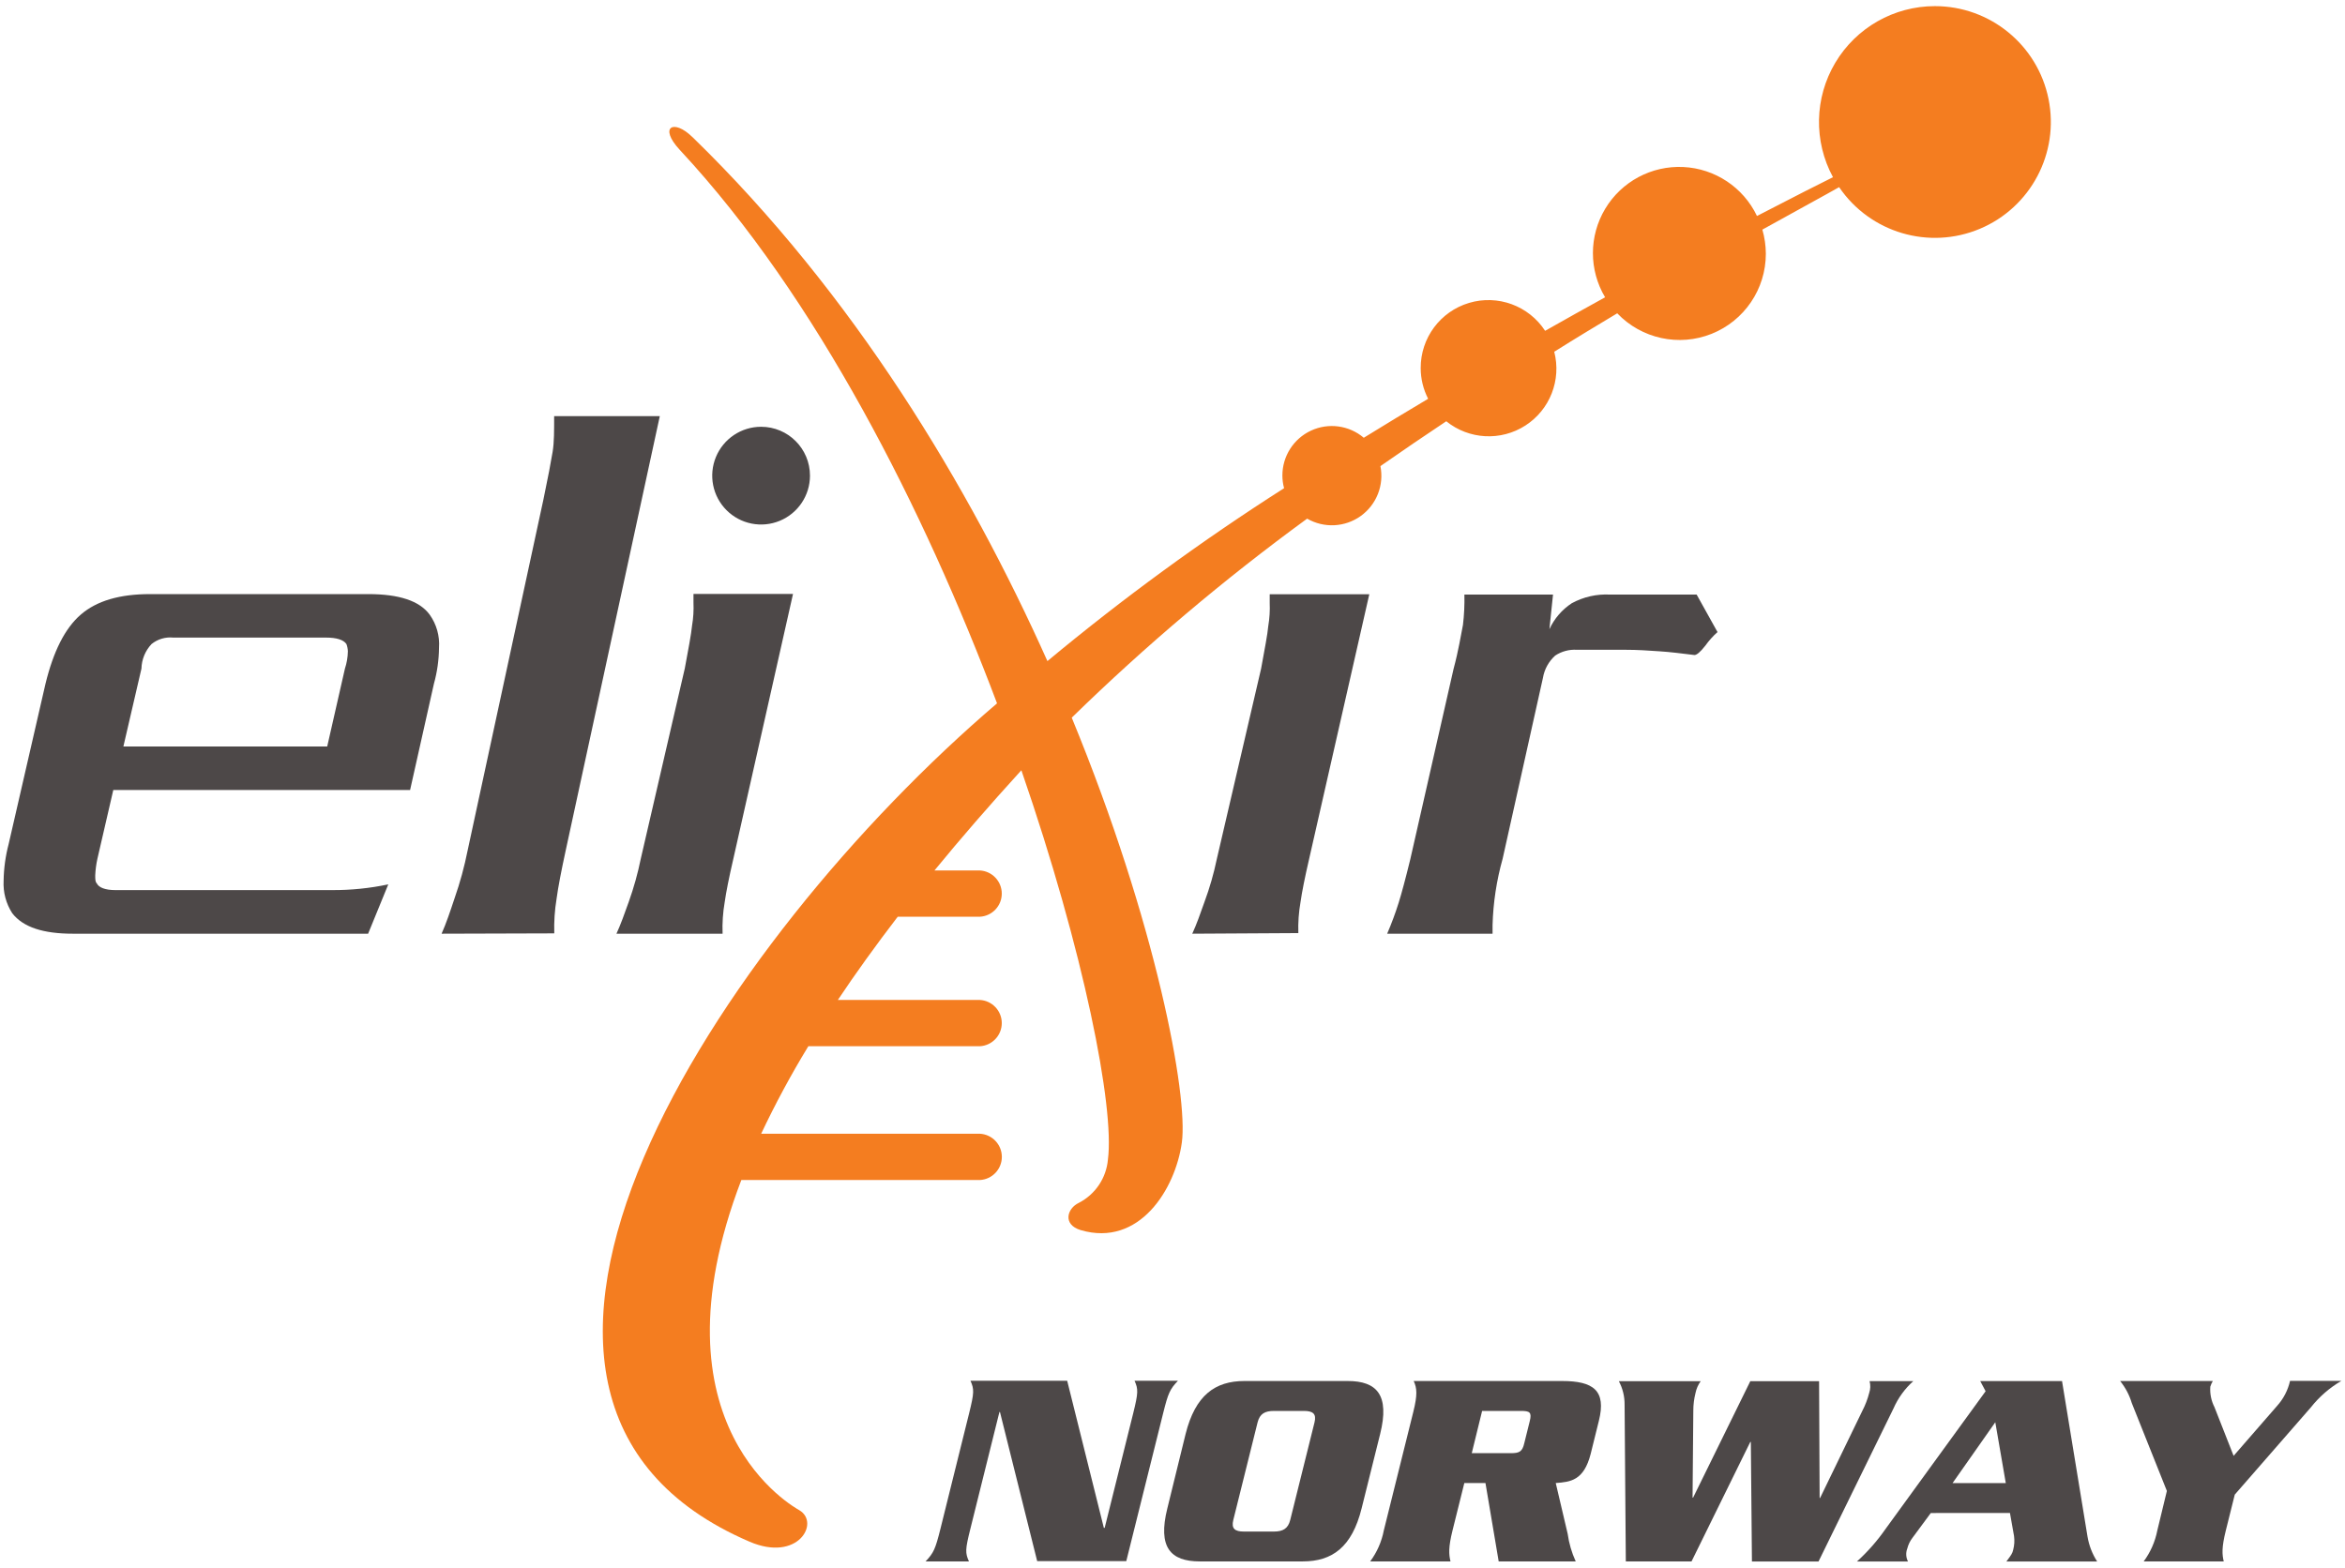
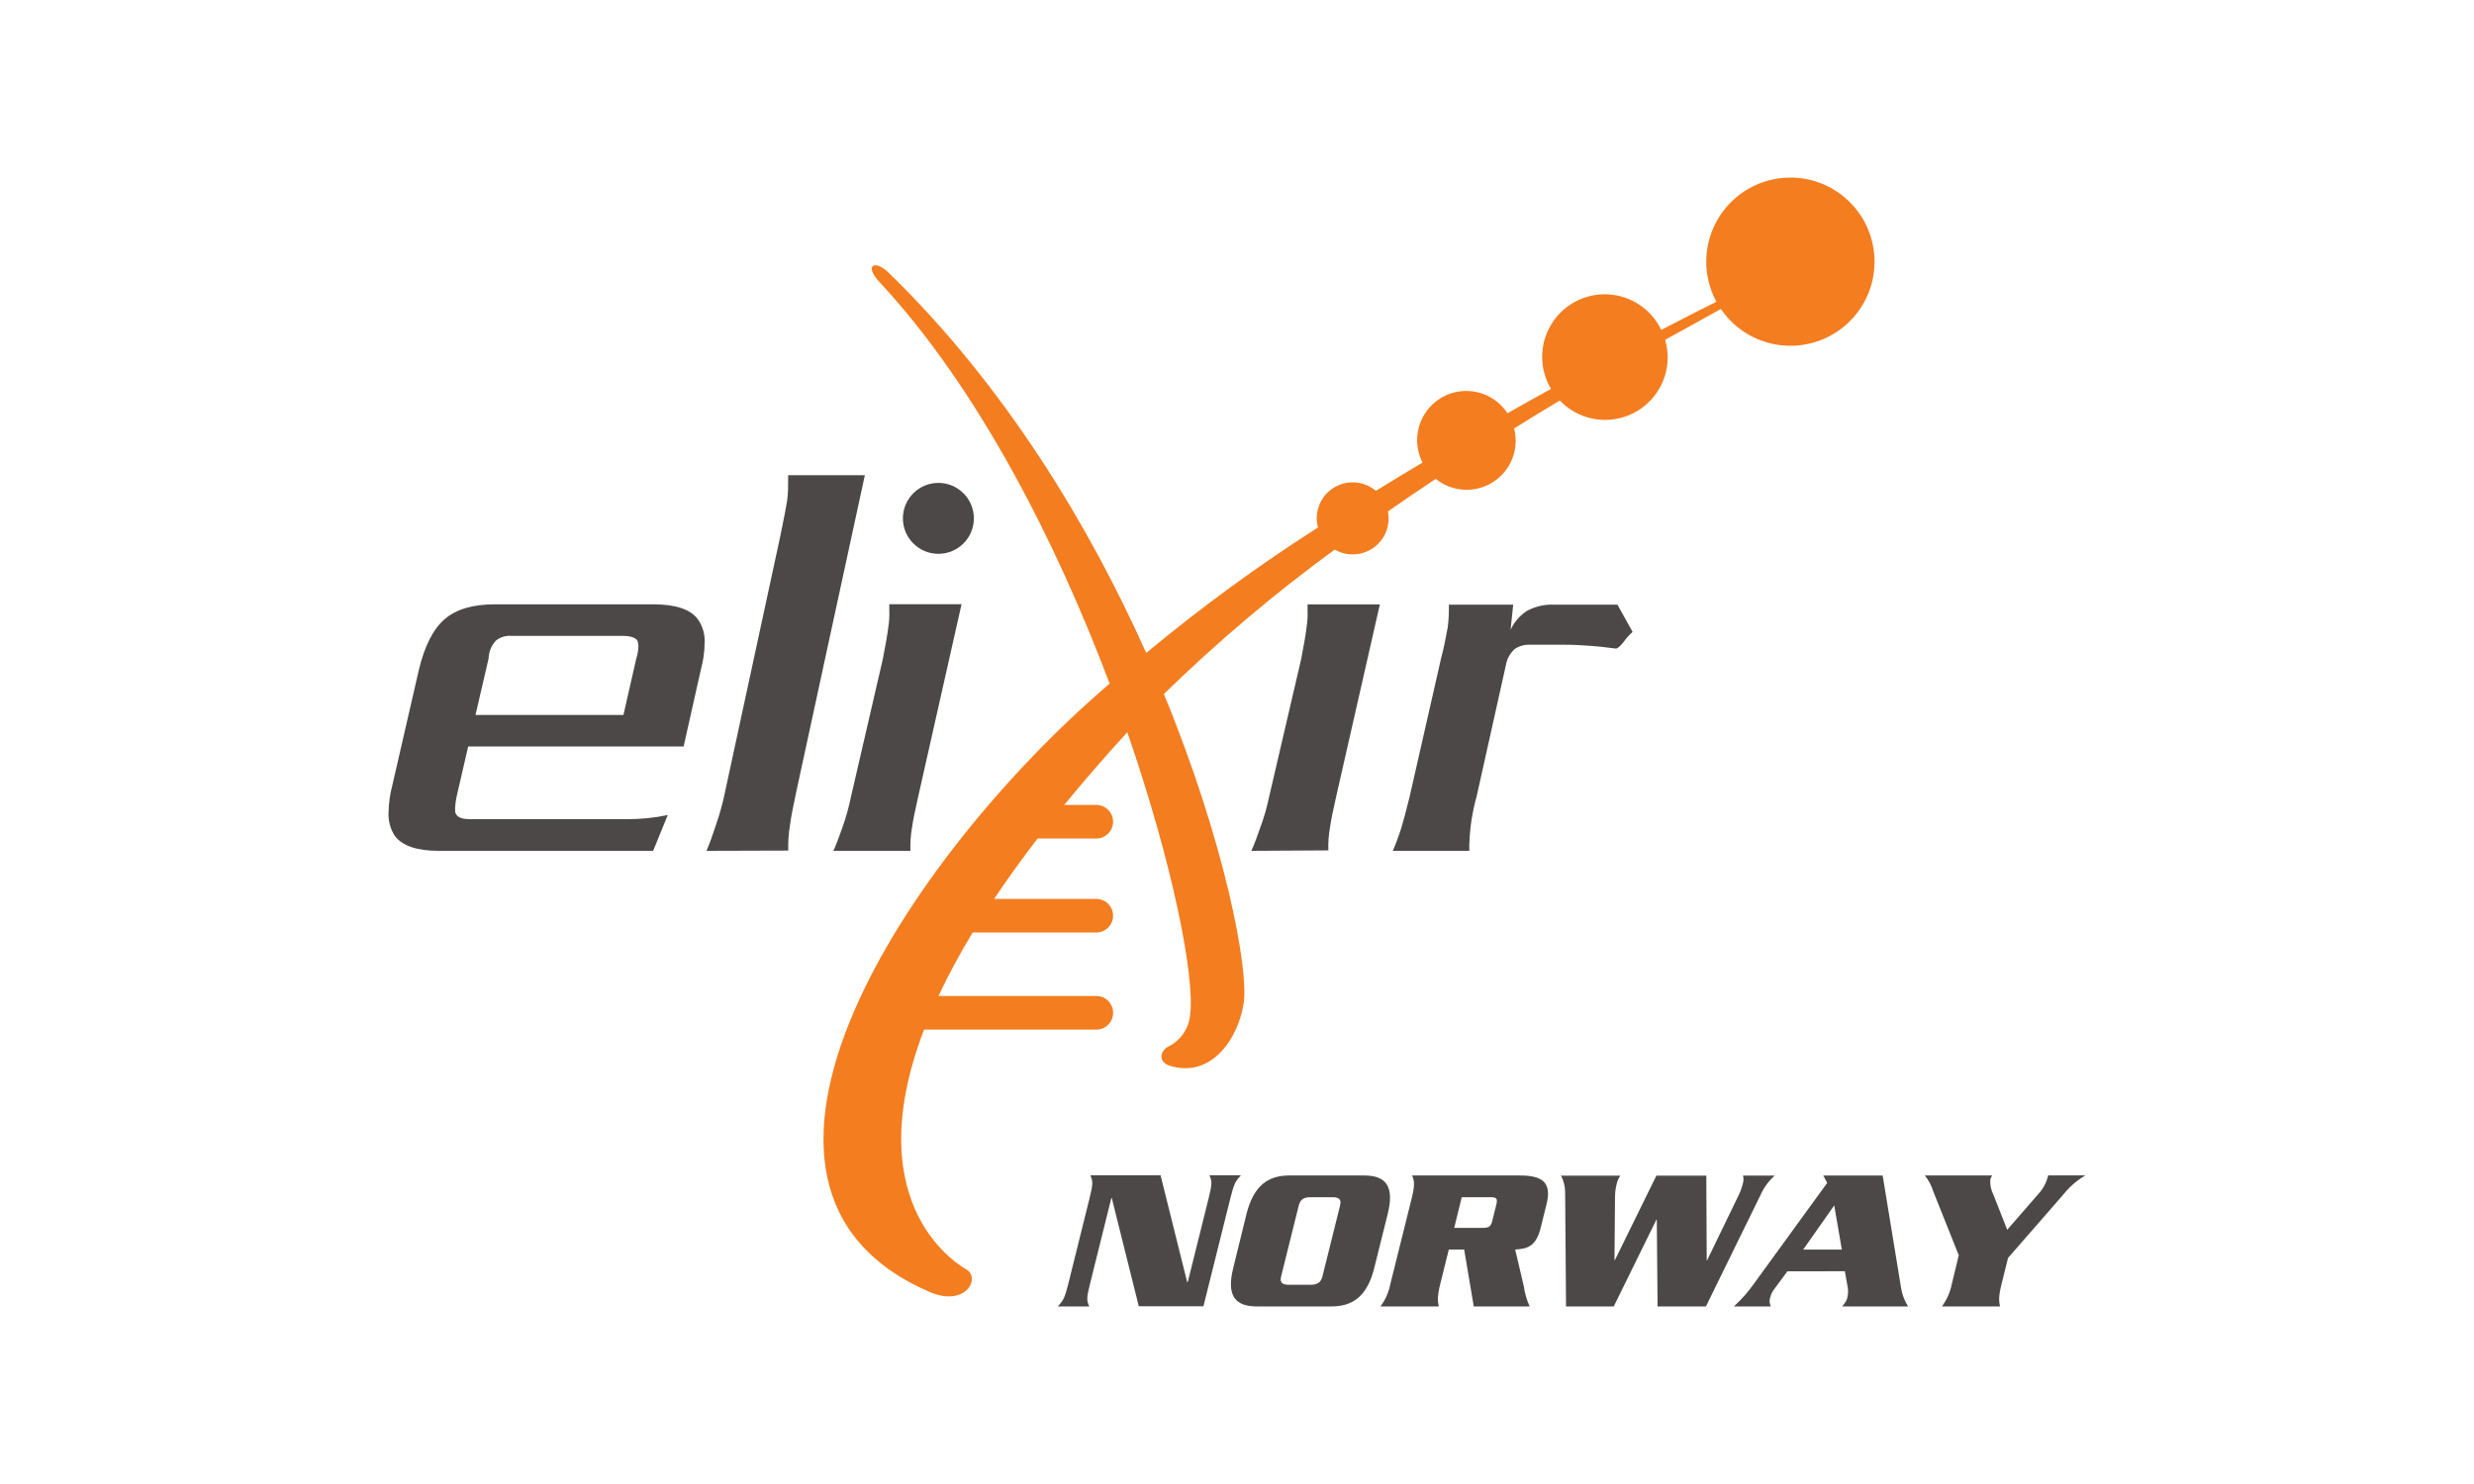
- <svg xmlns="http://www.w3.org/2000/svg" width="344px" height="230px" viewBox="0 0 344 230" version="1.1">
-   <defs />
-   <g id="Page-1" stroke="none" stroke-width="1" fill="none" fill-rule="evenodd">
-     <g id="Nodes">
-       <path d="M90.43,137 C91.06,135.62 91.59,134.14 92.23,132.34 C92.97,130.271 93.561,128.153 94,126 L100.46,98.06 C100.99,95.2 101.4,93.06 101.52,91.81 C101.709,90.69 101.779,89.554 101.73,88.42 L101.73,87.15 L116.33,87.15 L107.58,126 C106.94,128.76 106.52,130.87 106.31,132.36 C106.045,133.892 105.941,135.447 106,137 L90.43,137 Z" id="Shape" fill="#4D4848" />
-       <path d="M283.83,0.9 C277.839,0.902 272.292,4.057 269.228,9.205 C266.164,14.353 266.036,20.733 268.89,26 C267.2,26.84 263.26,28.82 257.74,31.69 C255.733,27.486 251.577,24.725 246.923,24.504 C242.27,24.283 237.871,26.638 235.475,30.634 C233.079,34.63 233.073,39.619 235.46,43.62 C232.62,45.18 229.68,46.83 226.66,48.54 C224.257,44.851 219.712,43.185 215.494,44.447 C211.276,45.709 208.392,49.597 208.41,54 C208.408,55.569 208.782,57.115 209.5,58.51 C206.373,60.37 203.227,62.277 200.06,64.23 C197.904,62.401 194.883,61.992 192.319,63.182 C189.754,64.372 188.116,66.943 188.12,69.77 C188.12,70.398 188.204,71.024 188.37,71.63 C176.276,79.35 164.68,87.824 153.65,97 C142.17,71.32 125.23,43.13 101.65,20.18 L101.58,20.12 C98.83,17.4 96.58,18.6 99.71,21.98 L99.83,22.11 C119.83,43.64 135.55,74.79 146.26,103.2 C105.63,137.89 60.85,205.11 109.94,226.2 C117.08,229.28 120.34,223.4 117.26,221.59 C116.71,221.26 94.85,209.45 108.75,173.14 L143.75,173.14 C145.553,173.042 146.966,171.551 146.966,169.745 C146.966,167.939 145.553,166.448 143.75,166.35 L111.66,166.35 C113.736,161.95 116.046,157.664 118.58,153.51 L143.74,153.51 C145.543,153.412 146.956,151.921 146.956,150.115 C146.956,148.309 145.543,146.818 143.74,146.72 L122.91,146.72 C125.503,142.833 128.43,138.763 131.69,134.51 L143.74,134.51 C145.543,134.412 146.956,132.921 146.956,131.115 C146.956,129.309 145.543,127.818 143.74,127.72 L137.08,127.72 C140.88,123.08 145.08,118.23 149.71,113.15 L149.83,113.02 C159.06,139.74 163.51,162.52 162.53,170.11 C162.3,172.83 160.686,175.24 158.26,176.49 C156.54,177.3 155.84,179.67 158.53,180.49 C167.13,183.02 172.42,174.49 173.37,167.64 C174.32,160.79 169.63,135.45 157.22,105.3 C168.02,94.757 179.56,84.999 191.75,76.1 C194.219,77.526 197.295,77.375 199.612,75.713 C201.929,74.051 203.059,71.186 202.5,68.39 C205.74,66.13 208.97,63.93 212.16,61.81 C215.489,64.501 220.168,64.753 223.767,62.436 C227.366,60.118 229.072,55.754 228,51.61 C231.18,49.61 234.27,47.75 237.24,45.97 C240.809,49.709 246.294,50.9 251.093,48.978 C255.891,47.057 259.038,42.409 259.04,37.24 C259.035,36.039 258.863,34.844 258.53,33.69 C263.93,30.69 267.87,28.56 269.79,27.46 C274.342,34.153 282.98,36.708 290.441,33.569 C297.901,30.43 302.113,22.467 300.511,14.533 C298.908,6.6 291.934,0.897 283.84,0.9 L283.83,0.9 Z" id="Shape" fill="#F47D20" />
-       <path d="M54,137 L10.69,137 C6.35,137 3.39,136.05 1.8,134 C0.886,132.586 0.442,130.921 0.53,129.24 C0.557,127.417 0.805,125.603 1.27,123.84 L6.67,100.34 C7.83,95.58 9.52,92.19 11.86,90.17 C14.2,88.15 17.57,87.17 22.02,87.17 L54.02,87.17 C58.57,87.17 61.54,88.17 63.02,90.17 C64.035,91.586 64.523,93.312 64.4,95.05 C64.383,96.839 64.131,98.617 63.65,100.34 L60.16,115.91 L16.62,115.91 L14.29,126 C14.112,126.802 14.005,127.619 13.97,128.44 C13.97,128.97 13.97,129.39 14.19,129.6 C14.5,130.24 15.45,130.6 16.94,130.6 L48.69,130.6 C51.469,130.616 54.241,130.335 56.96,129.76 L54,137 Z M50.6,98.1 C50.872,97.28 51.017,96.424 51.03,95.56 C51.018,95.198 50.947,94.839 50.82,94.5 C50.39,93.86 49.34,93.55 47.82,93.55 L25.41,93.55 C24.266,93.437 23.124,93.778 22.23,94.5 C21.31,95.477 20.783,96.759 20.75,98.1 L18.1,109.53 L48,109.53 L50.6,98.1 Z" id="Shape" fill="#4D4848" />
-       <path d="M64.78,137 C65.46,135.46 66.02,133.8 66.69,131.78 C67.489,129.494 68.127,127.155 68.6,124.78 L79.72,73.28 C80.39,70.07 80.84,67.7 81.07,66.28 C81.3,64.86 81.29,63.2 81.29,61.06 L96.79,61.06 L83,124.72 C82.33,127.81 81.87,130.19 81.65,131.85 C81.372,133.535 81.258,135.243 81.31,136.95 L64.78,137 Z" id="Shape" fill="#4D4848" />
-       <path d="M243.4,95.56 C241.81,95.45 240.22,95.34 238.4,95.34 L231.31,95.34 C230.189,95.272 229.076,95.57 228.14,96.19 C227.186,97.048 226.552,98.204 226.34,99.47 L220.43,126 C219.539,129.174 219.042,132.445 218.95,135.74 L218.95,137 L203.49,137 C204.13,135.513 204.694,133.994 205.18,132.45 C205.61,131.07 206.18,128.95 206.88,126.09 L213.23,98.15 C213.97,95.39 214.29,93.28 214.61,91.69 C214.785,90.213 214.855,88.726 214.82,87.24 L227.82,87.24 L227.29,92.32 C228.004,90.767 229.141,89.447 230.57,88.51 C232.287,87.576 234.229,87.137 236.18,87.24 L248.89,87.24 L251.95,92.74 C251.279,93.336 250.679,94.007 250.16,94.74 C249.42,95.69 248.89,96.11 248.57,96.11 C246.69,95.88 245,95.66 243.4,95.56 L243.4,95.56 Z" id="Shape" fill="#4D4848" />
-       <path d="M174.9,137 C175.53,135.62 176.06,134.14 176.69,132.34 C177.445,130.305 178.047,128.215 178.49,126.09 L185,98.1 C185.52,95.24 185.94,93.1 186.05,91.85 C186.239,90.73 186.309,89.594 186.26,88.46 L186.26,87.19 L200.87,87.19 L192.05,126 C191.41,128.76 190.99,130.87 190.78,132.36 C190.517,133.862 190.41,135.386 190.46,136.91 L174.9,137 Z" id="Shape" fill="#4D4848" />
-       <path d="M118.82,69.79 C118.82,72.69 117.073,75.304 114.394,76.414 C111.715,77.524 108.631,76.911 106.58,74.86 C104.529,72.809 103.916,69.725 105.026,67.046 C106.136,64.367 108.75,62.62 111.65,62.62 C115.61,62.62 118.82,65.83 118.82,69.79 L118.82,69.79 Z" id="Shape" fill="#4D4848" />
-       <path d="M146.69,207.18 L146.61,207.18 L142.34,224.35 C141.59,227.35 141.58,227.86 142.14,229.1 L135.78,229.1 C136.95,227.86 137.21,227.32 137.95,224.35 L142.17,207.35 C142.91,204.35 142.92,203.83 142.36,202.59 L156.55,202.59 L161.93,224.18 L162.05,224.18 L166.24,207.35 C166.98,204.35 166.99,203.83 166.43,202.59 L172.8,202.59 C171.63,203.83 171.37,204.37 170.63,207.35 L165.22,229.06 L152.15,229.06 L146.69,207.18 Z" id="Shape" fill="#4D4848" />
-       <path d="M173.92,210.41 C175.35,204.7 178.26,202.63 182.56,202.63 L197.7,202.63 C202,202.63 203.88,204.7 202.46,210.41 L199.74,221.33 C198.32,227.03 195.41,229.1 191.11,229.1 L176,229.1 C171.7,229.1 169.82,227.03 171.24,221.33 L173.92,210.41 Z M180.92,223.02 C180.6,224.3 181.16,224.72 182.48,224.72 L186.86,224.72 C188.19,224.72 188.95,224.3 189.27,223.02 L192.83,208.71 C193.15,207.43 192.59,207.02 191.27,207.02 L186.89,207.02 C185.56,207.02 184.8,207.43 184.48,208.71 L180.92,223.02 Z" id="Shape" fill="#4D4848" />
-       <path d="M214.81,217.6 L213.08,224.55 C212.45,227.08 212.54,228.07 212.78,229.1 L201,229.1 C202,227.753 202.684,226.198 203,224.55 L207.32,207.18 C207.95,204.66 207.87,203.67 207.38,202.63 L229.14,202.63 C233.77,202.63 235.65,204.04 234.55,208.46 L233.34,213.34 C232.34,217.23 230.41,217.44 228.22,217.6 L229.97,225.05 C230.164,226.45 230.561,227.815 231.15,229.1 L219.85,229.1 L217.91,217.6 L214.81,217.6 Z M215.9,213.22 L221.61,213.22 C222.89,213.22 223.32,213.01 223.61,211.73 L224.41,208.51 C224.73,207.22 224.41,207.02 223.12,207.02 L217.42,207.02 L215.9,213.22 Z" id="Shape" fill="#4D4848" />
-       <path d="M256.84,211.57 L256.76,211.57 L248.14,229.1 L238.5,229.1 L238.32,206.1 C238.331,204.901 238.042,203.719 237.48,202.66 L249.48,202.66 C249.106,203.179 248.847,203.773 248.72,204.4 C248.505,205.253 248.397,206.13 248.4,207.01 L248.29,219.74 L248.37,219.74 L256.76,202.66 L266.85,202.66 L266.93,219.79 L267,219.79 L273.2,207 C273.631,206.171 273.966,205.295 274.2,204.39 C274.392,203.829 274.412,203.223 274.26,202.65 L280.67,202.65 C279.428,203.76 278.439,205.124 277.77,206.65 L266.77,229.11 L257,229.11 L256.84,211.57 Z" id="Shape" fill="#4D4848" />
-       <path d="M283.24,222 L280.55,225.64 C280.192,226.106 279.934,226.64 279.79,227.21 C279.553,227.829 279.589,228.519 279.89,229.11 L272.41,229.11 C273.99,227.674 275.402,226.064 276.62,224.31 L291.28,204.13 L290.49,202.64 L302.49,202.64 L306.23,225.47 C306.448,226.766 306.928,228.005 307.64,229.11 L294.33,229.11 C295.07,228.11 295.2,227.95 295.33,227.38 C295.499,226.727 295.54,226.048 295.45,225.38 L294.85,221.99 L283.24,222 Z M294.24,217.61 L292.7,208.68 L286.43,217.61 L294.24,217.61 Z" id="Shape" fill="#4D4848" />
-       <path d="M317.87,218.76 L312.72,205.86 C312.367,204.682 311.786,203.585 311.01,202.63 L324.61,202.63 C324.454,202.891 324.33,203.169 324.24,203.46 C324.166,204.497 324.377,205.534 324.85,206.46 L327.66,213.61 L334.03,206.29 C334.971,205.247 335.628,203.98 335.94,202.61 L343.47,202.61 C341.747,203.616 340.228,204.935 338.99,206.5 L327.83,219.3 L326.52,224.55 C325.89,227.08 325.97,228.07 326.21,229.1 L314.47,229.1 C315.466,227.751 316.149,226.196 316.47,224.55 L317.87,218.76 Z" id="Shape" fill="#4D4848" />
-     </g>
+ <svg xmlns="http://www.w3.org/2000/svg" width="500" height="300" viewBox="0 100 500 300">
+   <defs>
+     <style>.cls-1{fill:#4d4848;}.cls-2{fill:#f47d20;}</style>
+   </defs>
+   <g id="Nodes">
+     <path class="cls-1" d="M168.43,272c.63-1.38,1.16-2.86,1.8-4.66A46.2,46.2,0,0,0,172,261l6.46-27.94c.53-2.86.94-5,1.06-6.25a16.19,16.19,0,0,0,.21-3.39v-1.27h14.6L185.58,261c-.64,2.76-1.06,4.87-1.27,6.36A22.21,22.21,0,0,0,184,272Z" />
+     <path class="cls-2" d="M361.83,135.9A17,17,0,0,0,346.89,161c-1.69.84-5.63,2.82-11.15,5.69a12.65,12.65,0,1,0-22.28,11.93c-2.84,1.56-5.78,3.21-8.8,4.92A9.93,9.93,0,0,0,286.41,189a9.82,9.82,0,0,0,1.09,4.51q-4.69,2.79-9.44,5.72a7.25,7.25,0,0,0-11.94,5.54,7.08,7.08,0,0,0,.25,1.86A342.1,342.1,0,0,0,231.65,232c-11.48-25.68-28.42-53.87-52-76.82l-.07-.06c-2.75-2.72-5-1.52-1.87,1.86l.12.13c20,21.53,35.72,52.68,46.43,81.09-40.63,34.69-85.41,101.91-36.32,123,7.14,3.08,10.4-2.8,7.32-4.61-.55-.33-22.41-12.14-8.51-48.45h35a3.4,3.4,0,0,0,0-6.79H189.66a136.59,136.59,0,0,1,6.92-12.84h25.16a3.4,3.4,0,0,0,0-6.79H200.91q3.89-5.83,8.78-12.21h12.05a3.4,3.4,0,0,0,0-6.79h-6.66c3.8-4.64,8-9.49,12.63-14.57l.12-.13c9.23,26.72,13.68,49.5,12.7,57.09a7.93,7.93,0,0,1-4.27,6.38c-1.72.81-2.42,3.18.27,4,8.6,2.53,13.89-6,14.84-12.85s-3.74-32.19-16.15-62.34a317,317,0,0,1,34.53-29.2,7.26,7.26,0,0,0,10.75-7.71c3.24-2.26,6.47-4.46,9.66-6.58A9.92,9.92,0,0,0,306,186.61c3.18-2,6.27-3.86,9.24-5.64a12.65,12.65,0,0,0,21.8-8.73,13,13,0,0,0-.51-3.55c5.4-3,9.34-5.13,11.26-6.23a17,17,0,1,0,14.05-26.56Z" />
+     <path class="cls-1" d="M132,272H88.69c-4.34,0-7.3-.95-8.89-3a8,8,0,0,1-1.27-4.76,22.47,22.47,0,0,1,.74-5.4l5.4-23.5c1.16-4.76,2.85-8.15,5.19-10.17s5.71-3,10.16-3h32c4.55,0,7.52,1,9,3a7.47,7.47,0,0,1,1.38,4.88,20.42,20.42,0,0,1-.75,5.29l-3.49,15.57H94.62L92.29,261a14.11,14.11,0,0,0-.32,2.44c0,.53,0,.95.22,1.16.31.64,1.26,1,2.75,1h31.75a38.86,38.86,0,0,0,8.27-.84ZM128.6,233.1a8.44,8.44,0,0,0,.43-2.54,3.32,3.32,0,0,0-.21-1.06c-.43-.64-1.48-.95-3-.95H103.41a4.38,4.38,0,0,0-3.18.95,5.45,5.45,0,0,0-1.48,3.6L96.1,244.53H126Z" />
+     <path class="cls-1" d="M142.78,272c.68-1.54,1.24-3.2,1.91-5.22a52,52,0,0,0,1.91-7l11.12-51.5c.67-3.21,1.12-5.58,1.35-7s.22-3.08.22-5.22h15.5L161,259.72c-.67,3.09-1.13,5.47-1.35,7.13a26.34,26.34,0,0,0-.34,5.1Z" />
+     <path class="cls-1" d="M321.4,230.56c-1.59-.11-3.18-.22-5-.22h-7.09a5.17,5.17,0,0,0-3.17.85,5.67,5.67,0,0,0-1.8,3.28L298.43,261a40.17,40.17,0,0,0-1.48,9.74V272H281.49a47.74,47.74,0,0,0,1.69-4.55c.43-1.38,1-3.5,1.7-6.36l6.35-27.94c.74-2.76,1.06-4.87,1.38-6.46a31.58,31.58,0,0,0,.21-4.45h13l-.53,5.08a9.1,9.1,0,0,1,3.28-3.81,10.57,10.57,0,0,1,5.61-1.27h12.71l3.06,5.5a11.8,11.8,0,0,0-1.79,2c-.74.95-1.27,1.37-1.59,1.37C324.69,230.88,323,230.66,321.4,230.56Z" />
+     <path class="cls-1" d="M252.9,272c.63-1.38,1.16-2.86,1.79-4.66a43.46,43.46,0,0,0,1.8-6.25L263,233.1c.52-2.86.94-5,1.05-6.25a16.19,16.19,0,0,0,.21-3.39v-1.27h14.61L270.05,261c-.64,2.76-1.06,4.87-1.27,6.36a22.21,22.21,0,0,0-.32,4.55Z" />
+     <path class="cls-1" d="M196.82,204.79a7.17,7.17,0,1,1-7.17-7.17A7.17,7.17,0,0,1,196.82,204.79Z" />
+     <path class="cls-1" d="M224.69,342.18h-.08l-4.27,17.17c-.75,3-.76,3.51-.2,4.75h-6.36c1.17-1.24,1.43-1.78,2.17-4.75l4.22-17c.74-3,.75-3.52.19-4.76h14.19l5.38,21.59h.12l4.19-16.83c.74-3,.75-3.52.19-4.76h6.37c-1.17,1.24-1.43,1.78-2.17,4.76l-5.41,21.71H230.15Z" />
+     <path class="cls-1" d="M251.92,345.41c1.43-5.71,4.34-7.78,8.64-7.78H275.7c4.3,0,6.18,2.07,4.76,7.78l-2.72,10.92c-1.42,5.7-4.33,7.77-8.63,7.77H254c-4.3,0-6.18-2.07-4.76-7.77Zm7,12.61c-.32,1.28.24,1.7,1.56,1.7h4.38c1.33,0,2.09-.42,2.41-1.7l3.56-14.31c.32-1.28-.24-1.69-1.56-1.69h-4.38c-1.33,0-2.09.41-2.41,1.69Z" />
+     <path class="cls-1" d="M292.81,352.6l-1.73,6.95c-.63,2.53-.54,3.52-.3,4.55H279a11.16,11.16,0,0,0,2-4.55l4.32-17.37c.63-2.52.55-3.51.06-4.55h21.76c4.63,0,6.51,1.41,5.41,5.83l-1.21,4.88c-1,3.89-2.93,4.1-5.12,4.26l1.75,7.45a14.48,14.48,0,0,0,1.18,4.05H297.85l-1.94-11.5Zm1.09-4.38h5.71c1.28,0,1.71-.21,2-1.49l.8-3.22c.32-1.29,0-1.49-1.29-1.49h-5.7Z" />
+     <path class="cls-1" d="M334.84,346.57h-.08l-8.62,17.53H316.5l-.18-23a7.19,7.19,0,0,0-.84-3.44h12a4.51,4.51,0,0,0-.76,1.74,10.52,10.52,0,0,0-.32,2.61l-.11,12.73h.08l8.39-17.08h10.09l.08,17.13H345L351.2,342a12.37,12.37,0,0,0,1-2.61,3,3,0,0,0,.06-1.74h6.41a11.63,11.63,0,0,0-2.9,4l-11,22.46H335Z" />
+     <path class="cls-1" d="M361.24,357l-2.69,3.64a4.31,4.31,0,0,0-.76,1.57,2.34,2.34,0,0,0,.1,1.9h-7.48a28.32,28.32,0,0,0,4.21-4.8l14.66-20.18-.79-1.49h12l3.74,22.83a9.69,9.69,0,0,0,1.41,3.64H372.33c.74-1,.87-1.16,1-1.73a5.21,5.21,0,0,0,.12-2l-.6-3.39Zm11-4.39-1.54-8.93-6.27,8.93Z" />
+     <path class="cls-1" d="M395.87,353.76l-5.15-12.9a9.41,9.41,0,0,0-1.71-3.23h13.6a3.78,3.78,0,0,0-.37.83,5.71,5.71,0,0,0,.61,3l2.81,7.15,6.37-7.32a8.22,8.22,0,0,0,1.91-3.68h7.53a16,16,0,0,0-4.48,3.89L405.83,354.3l-1.31,5.25c-.63,2.53-.55,3.52-.31,4.55H392.47a11.3,11.3,0,0,0,2-4.55Z" />
  </g>
</svg>
